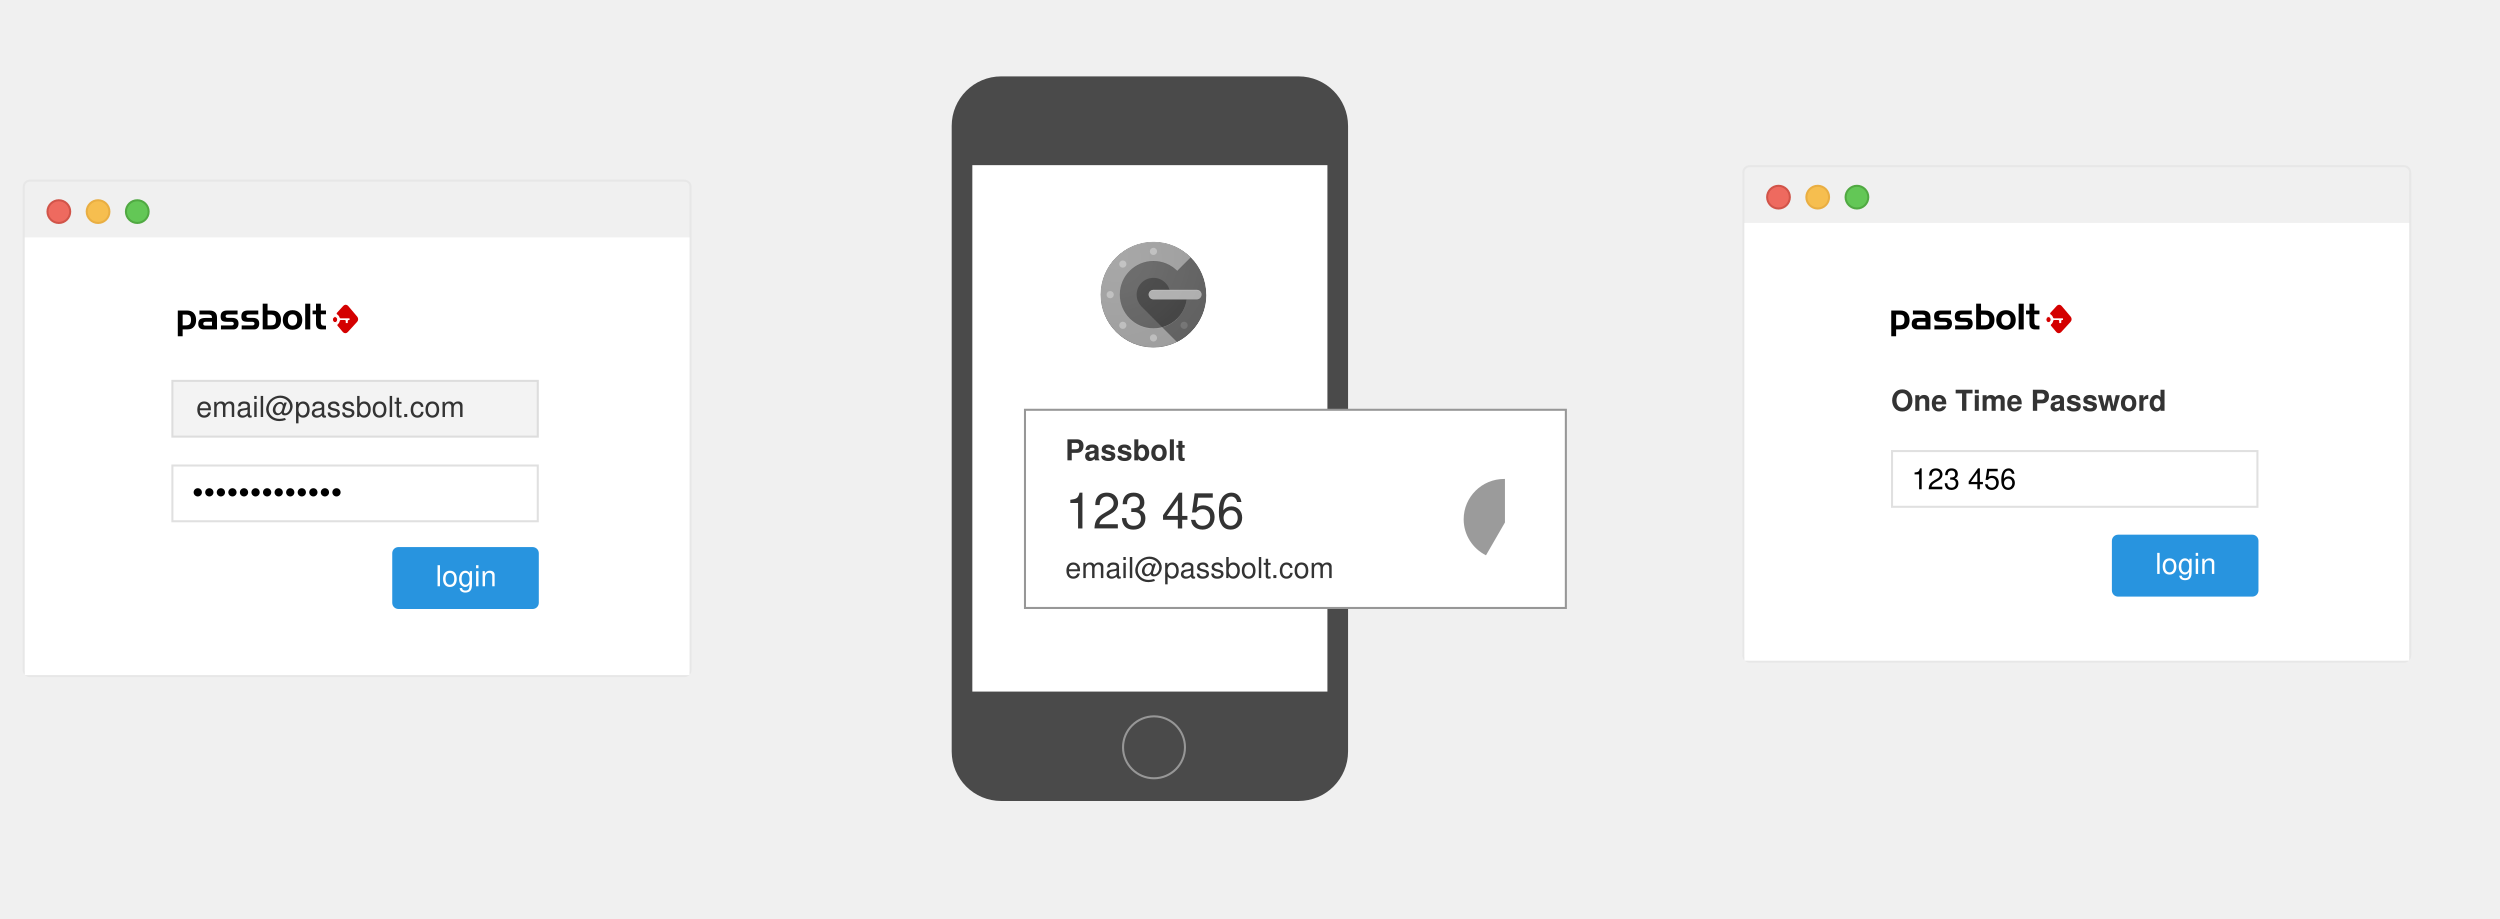
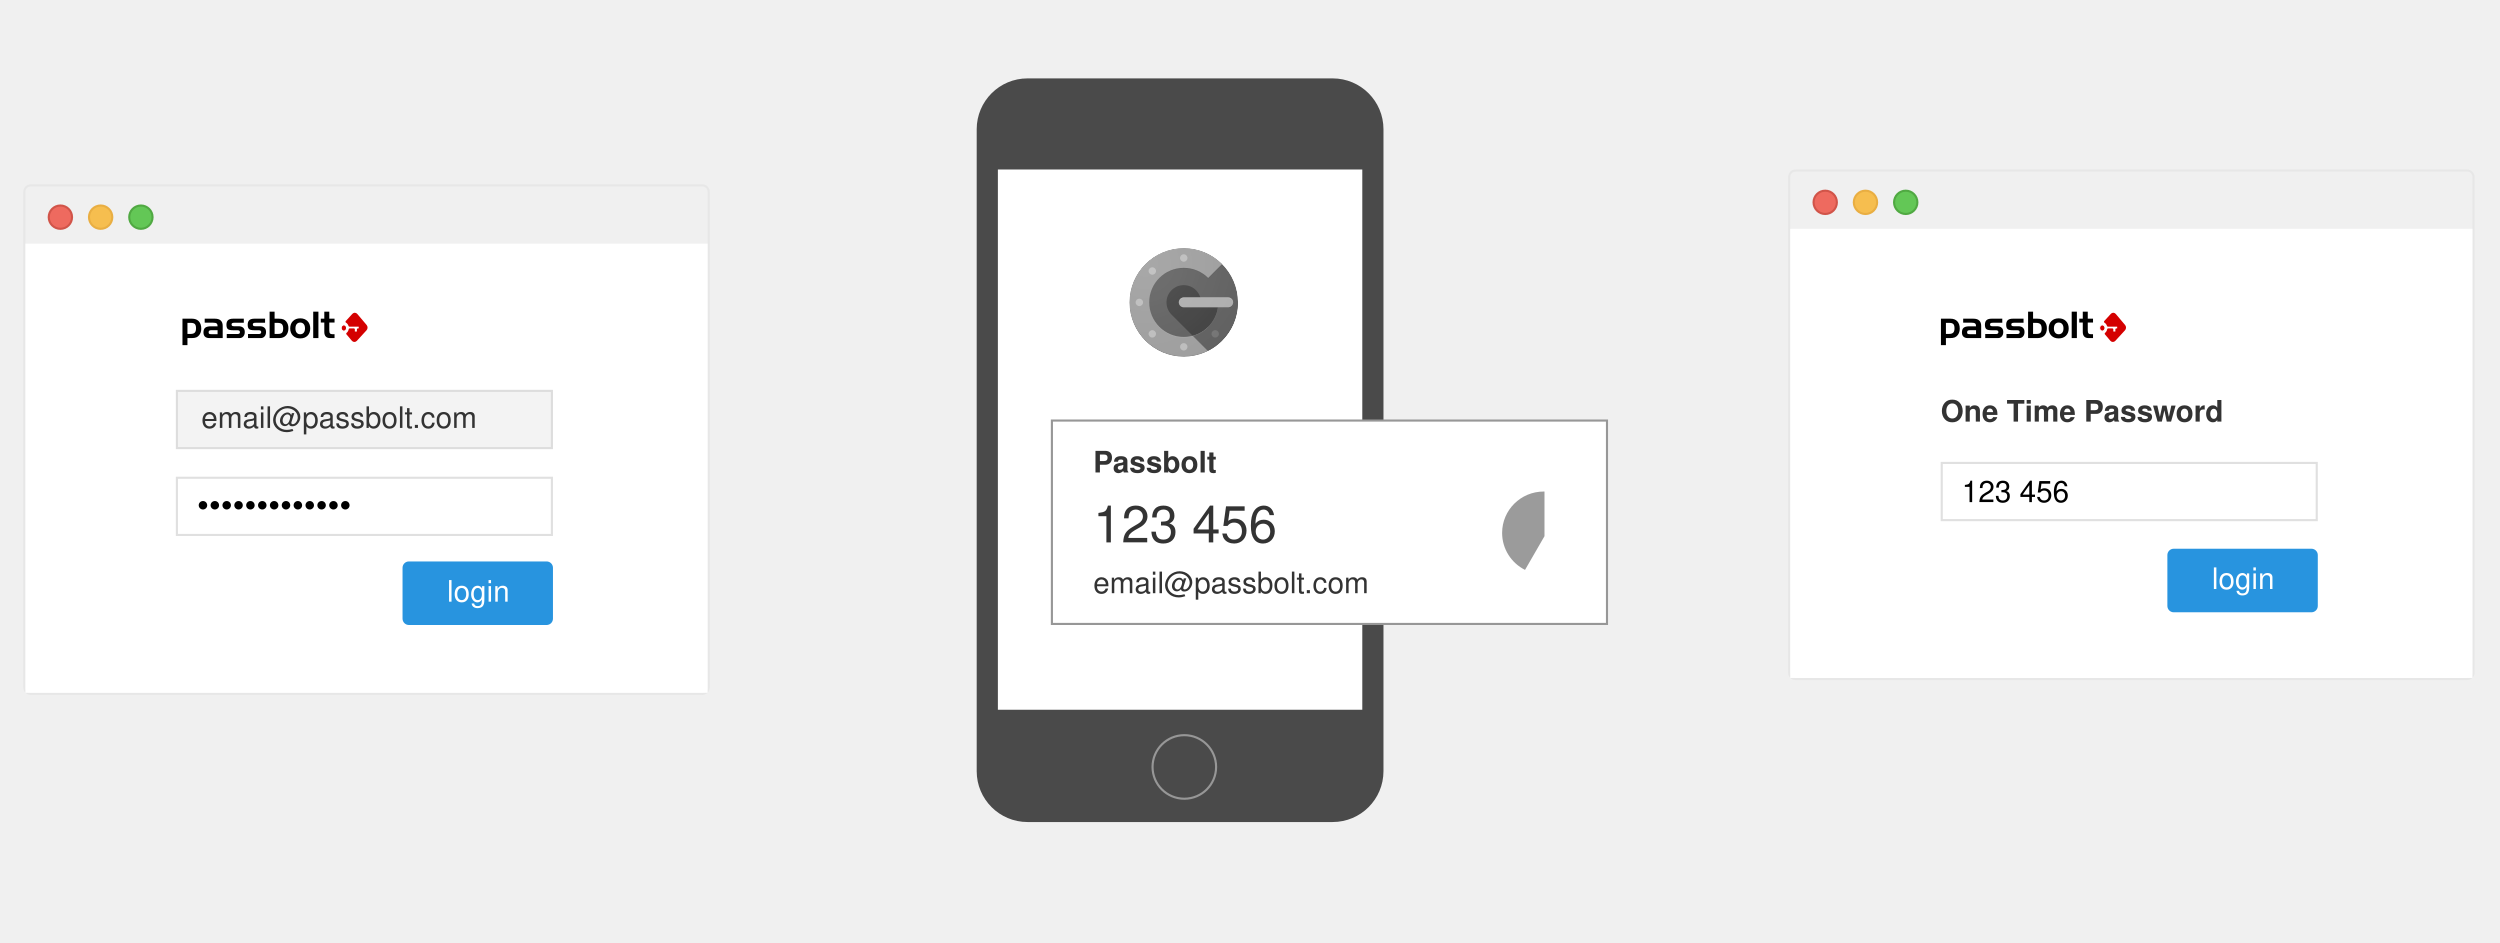
- <svg xmlns="http://www.w3.org/2000/svg" xmlns:xlink="http://www.w3.org/1999/xlink" viewBox="0 0 1211 445" version="1.1">
+ <svg xmlns="http://www.w3.org/2000/svg" xmlns:xlink="http://www.w3.org/1999/xlink" viewBox="0 0 1180 445" version="1.1">
  <defs>
    <circle id="path-1" cx="25.623" cy="25.623" r="25.623" />
    <circle id="path-3" cx="25.623" cy="25.623" r="25.623" />
    <circle id="path-5" cx="25.623" cy="25.623" r="25.623" />
    <circle id="path-7" cx="25.623" cy="25.623" r="25.623" />
    <circle id="path-9" cx="25.623" cy="25.623" r="25.623" />
    <circle id="path-11" cx="25.623" cy="25.623" r="25.623" />
    <circle id="path-13" cx="25.623" cy="25.623" r="25.623" />
    <circle id="path-15" cx="25.623" cy="25.623" r="25.623" />
    <circle id="path-17" cx="25.623" cy="25.623" r="25.623" />
    <circle id="path-19" cx="25.623" cy="25.623" r="25.623" />
    <circle id="path-21" cx="25.623" cy="25.623" r="25.623" />
    <circle id="path-23" cx="25.623" cy="25.623" r="25.623" />
    <circle id="path-25" cx="25.623" cy="25.623" r="25.623" />
    <circle id="path-27" cx="25.623" cy="25.623" r="25.623" />
    <circle id="path-29" cx="25.623" cy="25.623" r="25.623" />
    <circle id="path-31" cx="25.623" cy="25.623" r="25.623" />
    <circle id="path-33" cx="25.623" cy="25.623" r="25.623" />
    <radialGradient cx="14.664%" cy="14.553%" fx="14.664%" fy="14.553%" r="99.827%" id="radialGradient-35">
      <stop stop-color="#FFFFFF" stop-opacity="0.1" offset="0%" />
      <stop stop-color="#FFFFFF" stop-opacity="0" offset="100%" />
    </radialGradient>
  </defs>
  <g id="Artboard" stroke="none" stroke-width="1" fill="none" fill-rule="evenodd">
    <rect id="Rectangle" stroke="#E7E7E7" fill="#F0F0F0" fill-rule="nonzero" x="11.5" y="87.5" width="323" height="240" rx="3" />
    <rect id="Rectangle-2" fill="#FFFFFF" fill-rule="nonzero" x="12" y="115" width="322" height="212" />
    <circle id="Oval" stroke="#D15449" fill="#EE6A5F" fill-rule="nonzero" cx="28.5" cy="102.5" r="5.5" />
    <circle id="Oval" stroke="#E9AE42" fill="#F6BE4F" fill-rule="nonzero" cx="47.5" cy="102.5" r="5.5" />
    <circle id="Oval" stroke="#50A942" fill="#63C756" fill-rule="nonzero" cx="66.5" cy="102.5" r="5.5" />
    <rect id="Rectangle-3" stroke="#DDDDDD" fill="#F3F3F3" fill-rule="nonzero" x="83.5" y="184.5" width="177" height="27" />
    <text id="email@passbolt.com" font-family="Helvetica" font-size="14" font-weight="normal" fill="#333333">
      <tspan x="95" y="202">email@passbolt.com</tspan>
    </text>
    <rect id="Rectangle-3" stroke="#E0E0E0" fill="#FFFFFF" fill-rule="nonzero" x="83.5" y="225.5" width="177" height="27" />
    <text id="•••••••••••••" font-family="Helvetica" font-size="16" font-weight="normal" fill="#000000">
      <tspan x="93" y="244">•••••••••••••</tspan>
    </text>
    <rect id="Rectangle-3" fill="#2894DF" fill-rule="nonzero" x="190" y="265" width="71" height="30" rx="3" />
    <rect id="Rectangle-4" fill="#4A4A4A" fill-rule="nonzero" x="461" y="37" width="192" height="351" rx="24" />
    <rect id="Rectangle-5" fill="#FFFFFF" fill-rule="nonzero" x="471" y="80" width="172" height="255" />
    <circle id="Oval-2" stroke="#979797" fill="#4A4A4A" fill-rule="nonzero" cx="559" cy="362" r="15" />
    <text id="login" font-family="Helvetica" font-size="14" font-weight="normal" fill="#FFFFFF">
      <tspan x="211" y="284">login</tspan>
    </text>
    <rect id="Rectangle" stroke="#E7E7E7" fill="#F0F0F0" fill-rule="nonzero" x="844.5" y="80.5" width="323" height="240" rx="3" />
    <rect id="Rectangle-2" fill="#FFFFFF" fill-rule="nonzero" x="845" y="108" width="322" height="212" />
    <circle id="Oval" stroke="#D15449" fill="#EE6A5F" fill-rule="nonzero" cx="861.5" cy="95.5" r="5.5" />
    <circle id="Oval" stroke="#E9AE42" fill="#F6BE4F" fill-rule="nonzero" cx="880.5" cy="95.5" r="5.5" />
    <circle id="Oval" stroke="#50A942" fill="#63C756" fill-rule="nonzero" cx="899.5" cy="95.5" r="5.5" />
    <rect id="Rectangle-3" stroke="#E0E0E0" fill="#FFFFFF" fill-rule="nonzero" x="916.5" y="218.5" width="177" height="27" />
    <text id="123-456" font-family="Helvetica" font-size="14" font-weight="normal" fill="#000000">
      <tspan x="926" y="237">123 456</tspan>
    </text>
    <rect id="Rectangle-3" fill="#2894DF" fill-rule="nonzero" x="1023" y="259" width="71" height="30" rx="3" />
    <text id="login" font-family="Helvetica" font-size="14" font-weight="normal" fill="#FFFFFF">
      <tspan x="1044" y="278">login</tspan>
    </text>
    <g id="authenticator" transform="translate(531, 115)">
      <g id="logo_authenticator_24dp">
        <g id="Group" transform="translate(2.113208, 2.113208)">
          <g id="Clipped">
            <g id="Oval-Clipped">
              <mask id="mask-2" fill="white">
                <use xlink:href="#path-1" />
              </mask>
              <g id="path-1" />
              <circle id="Oval" fill="#616161" fill-rule="nonzero" mask="url(#mask-2)" cx="25.623" cy="25.623" r="25.623" />
            </g>
            <g id="Group-Clipped">
              <mask id="mask-4" fill="white">
                <use xlink:href="#path-3" />
              </mask>
              <g id="path-3" />
              <g id="Group" mask="url(#mask-4)">
                <g transform="translate(-2.641509, -2.641509)">
                  <g transform="translate(0.312178, 0.312178)">
                    <path d="M27.952,44.257 C18.946,44.257 11.647,36.958 11.647,27.952 C11.647,18.946 18.946,11.647 27.952,11.647 C32.453,11.647 36.53,13.472 39.482,16.422 L46.071,9.833 C41.433,5.197 35.027,2.329 27.952,2.329 C13.801,2.329 2.329,13.801 2.329,27.952 C2.329,42.103 13.801,53.575 27.952,53.575 C35.027,53.575 41.433,50.707 46.071,46.071 L39.482,39.482 C36.53,42.432 32.453,44.257 27.952,44.257 Z" id="Shape" fill="#9E9E9E" fill-rule="nonzero" />
                  </g>
                </g>
              </g>
            </g>
            <g id="Shape-Clipped">
              <mask id="mask-6" fill="white">
                <use xlink:href="#path-5" />
              </mask>
              <g id="path-5" />
              <path d="M41.928,25.623 L33.775,25.623 C33.775,21.121 30.124,17.47 25.623,17.47 C21.121,17.47 17.47,21.121 17.47,25.623 C17.47,27.815 18.338,29.804 19.747,31.271 C19.747,31.271 19.747,31.271 19.747,31.271 L19.741,31.277 L29.836,41.372 L29.839,41.375 C36.801,39.517 41.928,33.17 41.928,25.623 Z" id="Shape" fill="#424242" fill-rule="nonzero" mask="url(#mask-6)" />
            </g>
            <g id="Shape-Clipped">
              <mask id="mask-8" fill="white">
                <use xlink:href="#path-7" />
              </mask>
              <g id="path-7" />
              <path d="M51.245,25.623 L41.928,25.623 C41.928,33.17 36.798,39.517 29.839,41.375 L37.033,48.569 C45.457,44.374 51.245,35.674 51.245,25.623 Z" id="Shape" fill="#616161" fill-rule="nonzero" mask="url(#mask-8)" />
            </g>
            <g id="Shape-Clipped">
              <mask id="mask-10" fill="white">
                <use xlink:href="#path-9" />
              </mask>
              <g id="path-9" />
              <path d="M25.623,50.954 C11.521,50.954 0.082,39.561 0.003,25.477 C0.003,25.527 0,25.573 0,25.623 C0,39.773 11.472,51.245 25.623,51.245 C39.773,51.245 51.245,39.773 51.245,25.623 C51.245,25.573 51.242,25.527 51.242,25.477 C51.164,39.561 39.724,50.954 25.623,50.954 Z" id="Shape" fill-opacity="0.1" fill="#212121" fill-rule="nonzero" mask="url(#mask-10)" />
            </g>
            <g id="Shape-Clipped">
              <mask id="mask-12" fill="white">
                <use xlink:href="#path-11" />
              </mask>
              <g id="path-11" />
              <path d="M29.839,41.375 L30.066,41.602 C36.908,39.669 41.928,33.379 41.928,25.914 L41.928,25.623 C41.928,33.17 36.798,39.517 29.839,41.375 Z" id="Shape" fill-opacity="0.05" fill="#FFFFFF" fill-rule="nonzero" mask="url(#mask-12)" />
            </g>
            <g id="Group-Clipped">
              <mask id="mask-14" fill="white">
                <use xlink:href="#path-13" />
              </mask>
              <g id="path-13" />
              <g id="Group" mask="url(#mask-14)">
                <g transform="translate(20.60377, 20.60377)">
                  <g transform="translate(0.360206, 0.360206)">
                    <g>
                      <path d="M25.623,2.329 L4.659,2.329 C3.372,2.329 2.329,3.372 2.329,4.659 C2.329,5.946 3.372,6.988 4.659,6.988 L25.623,6.988 C26.91,6.988 27.952,5.946 27.952,4.659 C27.952,3.372 26.91,2.329 25.623,2.329 Z" id="Shape" fill="#9E9E9E" fill-rule="nonzero" />
                    </g>
                    <path d="M25.623,2.329 L4.659,2.329 C3.372,2.329 2.329,3.372 2.329,4.659 C2.329,5.946 3.372,6.988 4.659,6.988 L25.623,6.988 C26.91,6.988 27.952,5.946 27.952,4.659 C27.952,3.372 26.91,2.329 25.623,2.329 Z" id="Shape" fill="#BDBDBD" fill-rule="nonzero" opacity="0.5" />
                  </g>
                </g>
              </g>
            </g>
            <g id="Oval-Clipped">
              <mask id="mask-16" fill="white">
                <use xlink:href="#path-15" />
              </mask>
              <g id="path-15" />
              <circle id="Oval" fill="#BDBDBD" fill-rule="nonzero" mask="url(#mask-16)" cx="4.659" cy="25.623" r="1.747" />
            </g>
            <g id="Oval-Clipped">
              <mask id="mask-18" fill="white">
                <use xlink:href="#path-17" />
              </mask>
              <g id="path-17" />
              <circle id="Oval" fill="#BDBDBD" fill-rule="nonzero" mask="url(#mask-18)" cx="25.623" cy="4.659" r="1.747" />
            </g>
            <g id="Oval-Clipped">
              <mask id="mask-20" fill="white">
                <use xlink:href="#path-19" />
              </mask>
              <g id="path-19" />
              <circle id="Oval" fill="#BDBDBD" fill-rule="nonzero" mask="url(#mask-20)" cx="25.623" cy="46.587" r="1.747" />
            </g>
            <g id="Oval-Clipped">
              <mask id="mask-22" fill="white">
                <use xlink:href="#path-21" />
              </mask>
              <g id="path-21" />
              <circle id="Oval" fill="#BDBDBD" fill-rule="nonzero" mask="url(#mask-22)" cx="10.773" cy="10.799" r="1.747" />
            </g>
            <g id="Oval-Clipped">
              <mask id="mask-24" fill="white">
                <use xlink:href="#path-23" />
              </mask>
              <g id="path-23" />
              <circle id="Oval" fill="#BDBDBD" fill-rule="nonzero" mask="url(#mask-24)" cx="10.773" cy="40.472" r="1.747" />
            </g>
            <g id="Oval-Clipped">
              <mask id="mask-26" fill="white">
                <use xlink:href="#path-25" />
              </mask>
              <g id="path-25" />
              <circle id="Oval" fill="#757575" fill-rule="nonzero" mask="url(#mask-26)" cx="40.472" cy="40.472" r="1.747" />
            </g>
            <g id="Shape-Clipped">
              <mask id="mask-28" fill="white">
                <use xlink:href="#path-27" />
              </mask>
              <g id="path-27" />
              <path d="M25.623,23.584 L46.587,23.584 C47.824,23.584 48.834,24.551 48.907,25.768 C48.91,25.719 48.916,25.672 48.916,25.623 C48.916,24.336 47.874,23.293 46.587,23.293 L25.623,23.293 C24.336,23.293 23.293,24.336 23.293,25.623 C23.293,25.672 23.296,25.719 23.302,25.768 C23.375,24.551 24.385,23.584 25.623,23.584 Z" id="Shape" fill-opacity="0.2" fill="#FFFFFF" fill-rule="nonzero" mask="url(#mask-28)" />
            </g>
            <g id="Shape-Clipped">
              <mask id="mask-30" fill="white">
                <use xlink:href="#path-29" />
              </mask>
              <g id="path-29" />
              <path d="M48.907,25.768 C48.832,26.985 47.821,27.952 46.587,27.952 L25.623,27.952 C24.385,27.952 23.375,26.985 23.302,25.768 C23.296,25.818 23.293,25.864 23.293,25.914 C23.293,27.201 24.336,28.243 25.623,28.243 L46.587,28.243 C47.874,28.243 48.916,27.201 48.916,25.914 C48.916,25.864 48.913,25.818 48.907,25.768 Z" id="Shape" fill-opacity="0.2" fill="#212121" fill-rule="nonzero" mask="url(#mask-30)" />
            </g>
            <g id="Shape-Clipped">
              <mask id="mask-32" fill="white">
                <use xlink:href="#path-31" />
              </mask>
              <g id="path-31" />
              <path d="M25.623,9.608 C30.124,9.608 34.2,11.434 37.153,14.384 L43.885,7.649 C43.835,7.599 43.789,7.55 43.739,7.503 L37.153,14.092 C34.2,11.143 30.124,9.317 25.623,9.317 C16.617,9.317 9.317,16.617 9.317,25.623 C9.317,25.672 9.32,25.719 9.32,25.768 C9.399,16.829 16.666,9.608 25.623,9.608 Z" id="Shape" fill-opacity="0.1" fill="#212121" fill-rule="nonzero" mask="url(#mask-32)" />
            </g>
            <g id="Shape-Clipped">
              <mask id="mask-34" fill="white">
                <use xlink:href="#path-33" />
              </mask>
              <g id="path-33" />
              <path d="M25.623,41.928 C16.666,41.928 9.399,34.707 9.32,25.768 C9.32,25.818 9.317,25.864 9.317,25.914 C9.317,34.92 16.617,42.219 25.623,42.219 C27.163,42.219 28.651,42.001 30.063,41.602 L29.836,41.375 C28.494,41.733 27.081,41.928 25.623,41.928 Z M25.623,0 C11.472,0 0,11.472 0,25.623 C0,25.672 0.003,25.719 0.003,25.768 C0.082,11.685 11.521,0.291 25.623,0.291 C32.625,0.291 38.97,3.101 43.593,7.652 L43.742,7.503 C39.104,2.868 32.698,0 25.623,0 Z" id="Shape" fill-opacity="0.1" fill="#FFFFFF" fill-rule="nonzero" mask="url(#mask-34)" />
            </g>
          </g>
          <circle id="Oval" fill="url(#radialGradient-35)" fill-rule="nonzero" cx="25.623" cy="25.623" r="25.623" />
        </g>
        <rect id="Rectangle-path" x="0" y="0" width="56" height="56" />
      </g>
    </g>
    <rect id="Rectangle-6" stroke="#979797" fill="#FFFFFF" fill-rule="nonzero" x="496.5" y="198.5" width="262" height="96" />
    <text id="email@passbolt.com" font-family="Helvetica" font-size="14" font-weight="normal" fill="#333333">
      <tspan x="516" y="280">email@passbolt.com</tspan>
    </text>
    <text id="Passbolt" font-family="Helvetica-Bold, Helvetica" font-size="14" font-weight="bold" fill="#333333">
      <tspan x="516" y="223">Passbolt</tspan>
    </text>
    <text id="One-Time-Password" font-family="Helvetica-Bold, Helvetica" font-size="14" font-weight="bold" fill="#333333">
      <tspan x="916" y="199">One Time Password</tspan>
    </text>
    <text id="123-456" font-family="Helvetica" font-size="24" font-weight="normal" fill="#333333">
      <tspan x="516" y="256">123 456</tspan>
    </text>
    <path d="M719.812,268.991 C713.399,265.775 709,259.167 709,251.536 C709,240.747 717.794,232 728.643,232 C728.762,232 728.881,232.001 729,232.003 L729,253.077 L719.812,268.991 Z" id="Combined-Shape" fill="#9B9B9B" fill-rule="nonzero" />
    <g id="logo" transform="translate(86, 147)" fill-rule="nonzero">
      <g id="Group" transform="translate(75, 1)" fill="#D40000">
        <path d="M6.492,0.119 C6.451,0.118 6.411,0.122 6.37,0.125 C6.117,0.149 5.869,0.273 5.671,0.49 L2.574,3.871 C3.223,4.244 3.73,4.893 3.978,5.688 L8.291,5.688 C8.581,5.688 8.812,5.967 8.812,6.309 L8.812,6.882 C8.812,7.224 8.581,7.498 8.291,7.498 L7.956,7.498 L7.956,8.37 C7.956,8.707 7.725,8.979 7.439,8.979 L6.502,8.979 C6.216,8.979 5.985,8.707 5.985,8.37 L5.985,7.498 L4.079,7.498 C3.924,8.325 3.499,9.036 2.914,9.499 L5.468,12.522 C5.9,13.033 6.61,13.042 7.064,12.546 L11.635,7.551 C12.089,7.055 12.107,6.246 11.676,5.735 L7.267,0.514 C7.054,0.262 6.775,0.128 6.492,0.119 Z" id="rect3105" stroke="#D40000" stroke-linejoin="round" />
        <path d="M2.581,6.815 C2.581,7.63 2.009,8.292 1.303,8.292 C0.597,8.292 0.024,7.63 0.024,6.815 C0.024,5.999 0.597,5.338 1.303,5.338 C2.009,5.338 2.581,5.999 2.581,6.815 Z" id="path3107" stroke="#FFFFFF" stroke-width="0.5" transform="translate(1.302581, 6.814624) scale(-1, 1) translate(-1.302581, -6.814624) " />
      </g>
      <g id="Group" fill="#000000">
        <path d="M2.476,5.396 L2.476,10.612 L3.912,10.612 C4.864,10.612 5.538,10.406 5.934,9.993 C6.33,9.58 6.528,8.893 6.528,7.932 C6.528,7.005 6.346,6.352 5.983,5.973 C5.62,5.588 4.99,5.396 4.093,5.396 L2.476,5.396 M0.124,3.42 L4.655,3.42 C6.019,3.42 7.084,3.832 7.848,4.658 C8.613,5.484 8.996,6.634 8.996,8.11 C8.996,8.715 8.916,9.272 8.756,9.781 C8.597,10.284 8.355,10.745 8.03,11.164 C7.645,11.667 7.183,12.029 6.644,12.249 C6.104,12.464 5.389,12.572 4.498,12.572 L2.476,12.572 L2.476,15.888 L0.124,15.888 L0.124,3.42" id="path3039" />
        <path d="M13.749,10.731 L16.695,10.731 L16.695,8.84 L13.923,8.84 C13.372,8.84 12.993,8.916 12.784,9.069 C12.575,9.221 12.47,9.487 12.47,9.866 C12.47,10.188 12.553,10.414 12.718,10.544 C12.888,10.669 13.232,10.731 13.749,10.731 M10.621,3.42 L15.441,3.42 C16.657,3.42 17.573,3.708 18.189,4.285 C18.805,4.856 19.114,5.707 19.114,6.838 L19.114,12.572 L12.792,12.572 C11.906,12.572 11.224,12.343 10.745,11.885 C10.272,11.427 10.035,10.776 10.035,9.934 C10.035,8.893 10.308,8.147 10.852,7.694 C11.403,7.242 12.313,7.016 13.584,7.016 L16.679,7.016 L16.679,6.787 C16.679,6.244 16.522,5.862 16.209,5.642 C15.9,5.421 15.347,5.311 14.55,5.311 L10.621,5.311 L10.621,3.42" id="path3041" />
        <path d="M21.028,10.663 L25.988,10.663 C26.428,10.663 26.747,10.593 26.945,10.451 C27.149,10.31 27.251,10.084 27.251,9.773 C27.251,9.462 27.149,9.235 26.945,9.094 C26.742,8.947 26.423,8.874 25.988,8.873 L23.958,8.873 C22.753,8.874 21.939,8.684 21.515,8.305 C21.091,7.926 20.88,7.253 20.88,6.286 C20.88,5.303 21.135,4.579 21.647,4.115 C22.159,3.651 22.951,3.42 24.024,3.42 L29.075,3.42 L29.075,5.328 L24.923,5.328 C24.247,5.328 23.807,5.39 23.603,5.515 C23.399,5.633 23.298,5.848 23.298,6.159 C23.298,6.442 23.386,6.651 23.562,6.787 C23.743,6.917 24.027,6.982 24.412,6.982 L26.541,6.982 C27.515,6.982 28.258,7.217 28.769,7.686 C29.281,8.15 29.537,8.823 29.537,9.705 C29.537,10.553 29.308,11.243 28.852,11.774 C28.401,12.306 27.817,12.572 27.102,12.572 L21.028,12.572 L21.028,10.663" id="path3043" />
        <path d="M31.064,10.663 L36.023,10.663 C36.464,10.663 36.783,10.593 36.981,10.451 C37.184,10.31 37.286,10.084 37.286,9.773 C37.286,9.462 37.184,9.235 36.981,9.094 C36.777,8.947 36.458,8.874 36.023,8.873 L33.993,8.873 C32.788,8.874 31.974,8.684 31.55,8.305 C31.127,7.926 30.915,7.253 30.915,6.286 C30.915,5.303 31.171,4.579 31.683,4.115 C32.194,3.651 32.986,3.42 34.059,3.42 L39.11,3.42 L39.11,5.328 L34.959,5.328 C34.282,5.328 33.842,5.39 33.638,5.515 C33.435,5.633 33.333,5.848 33.333,6.159 C33.333,6.442 33.421,6.651 33.597,6.787 C33.779,6.917 34.062,6.982 34.447,6.982 L36.576,6.982 C37.55,6.982 38.293,7.217 38.805,7.686 C39.316,8.15 39.572,8.823 39.572,9.705 C39.572,10.553 39.344,11.243 38.887,11.774 C38.436,12.306 37.853,12.572 37.138,12.572 L31.064,12.572 L31.064,10.663" id="path3045" />
        <path d="M43.608,0.103 L43.608,3.42 L45.63,3.42 C46.521,3.42 47.236,3.53 47.775,3.75 C48.315,3.965 48.777,4.324 49.162,4.828 C49.487,5.246 49.729,5.71 49.888,6.219 C50.048,6.722 50.127,7.276 50.127,7.881 C50.127,9.351 49.745,10.502 48.98,11.333 C48.216,12.159 47.151,12.572 45.787,12.572 L41.256,12.572 L41.256,0.103 L43.608,0.103 M45.044,5.396 L43.608,5.396 L43.608,10.612 L45.225,10.612 C46.122,10.612 46.752,10.42 47.115,10.036 C47.478,9.645 47.66,8.987 47.66,8.059 C47.66,7.104 47.459,6.422 47.057,6.015 C46.661,5.602 45.99,5.396 45.044,5.396" id="path3047" />
        <path d="M53.445,8 C53.445,8.871 53.643,9.549 54.039,10.036 C54.435,10.522 54.988,10.765 55.698,10.765 C56.402,10.765 56.955,10.522 57.357,10.036 C57.759,9.549 57.959,8.871 57.959,8 C57.959,7.129 57.759,6.453 57.357,5.973 C56.961,5.486 56.408,5.243 55.698,5.243 C54.994,5.243 54.441,5.486 54.039,5.973 C53.643,6.459 53.445,7.135 53.445,8 M60.427,8 C60.427,9.436 60.001,10.584 59.148,11.444 C58.3,12.297 57.156,12.724 55.715,12.724 C54.273,12.724 53.123,12.295 52.265,11.435 C51.407,10.576 50.978,9.43 50.978,8 C50.978,6.564 51.407,5.416 52.265,4.556 C53.123,3.691 54.273,3.258 55.715,3.258 C57.145,3.258 58.287,3.691 59.14,4.556 C59.998,5.416 60.427,6.564 60.427,8" id="path3049" />
        <polyline id="path3051" points="64.289 12.572 61.838 12.572 61.838 0.103 64.289 0.103 64.289 12.572" />
        <path d="M65.412,3.42 L67.07,3.42 L67.07,0.103 L69.423,0.103 L69.423,3.42 L71.907,3.42 L71.907,5.243 L69.423,5.243 L69.423,8.941 C69.423,9.62 69.535,10.092 69.761,10.358 C69.986,10.618 70.38,10.748 70.941,10.748 L71.907,10.748 L71.907,12.572 L69.761,12.572 C68.892,12.572 68.226,12.326 67.764,11.834 C67.302,11.336 67.07,10.626 67.07,9.705 L67.07,5.243 L65.412,5.243 L65.412,3.42" id="path3053" />
      </g>
    </g>
    <g id="logo" transform="translate(916, 147)" fill-rule="nonzero">
      <g id="Group" transform="translate(75, 1)" fill="#D40000">
        <path d="M6.492,0.119 C6.451,0.118 6.411,0.122 6.37,0.125 C6.117,0.149 5.869,0.273 5.671,0.49 L2.574,3.871 C3.223,4.244 3.73,4.893 3.978,5.688 L8.291,5.688 C8.581,5.688 8.812,5.967 8.812,6.309 L8.812,6.882 C8.812,7.224 8.581,7.498 8.291,7.498 L7.956,7.498 L7.956,8.37 C7.956,8.707 7.725,8.979 7.439,8.979 L6.502,8.979 C6.216,8.979 5.985,8.707 5.985,8.37 L5.985,7.498 L4.079,7.498 C3.924,8.325 3.499,9.036 2.914,9.499 L5.468,12.522 C5.9,13.033 6.61,13.042 7.064,12.546 L11.635,7.551 C12.089,7.055 12.107,6.246 11.676,5.735 L7.267,0.514 C7.054,0.262 6.775,0.128 6.492,0.119 Z" id="rect3105" stroke="#D40000" stroke-linejoin="round" />
        <path d="M2.581,6.815 C2.581,7.63 2.009,8.292 1.303,8.292 C0.597,8.292 0.024,7.63 0.024,6.815 C0.024,5.999 0.597,5.338 1.303,5.338 C2.009,5.338 2.581,5.999 2.581,6.815 Z" id="path3107" stroke="#FFFFFF" stroke-width="0.5" transform="translate(1.302581, 6.814624) scale(-1, 1) translate(-1.302581, -6.814624) " />
      </g>
      <g id="Group" fill="#000000">
        <path d="M2.476,5.396 L2.476,10.612 L3.912,10.612 C4.864,10.612 5.538,10.406 5.934,9.993 C6.33,9.58 6.528,8.893 6.528,7.932 C6.528,7.005 6.346,6.352 5.983,5.973 C5.62,5.588 4.99,5.396 4.093,5.396 L2.476,5.396 M0.124,3.42 L4.655,3.42 C6.019,3.42 7.084,3.832 7.848,4.658 C8.613,5.484 8.996,6.634 8.996,8.11 C8.996,8.715 8.916,9.272 8.756,9.781 C8.597,10.284 8.355,10.745 8.03,11.164 C7.645,11.667 7.183,12.029 6.644,12.249 C6.104,12.464 5.389,12.572 4.498,12.572 L2.476,12.572 L2.476,15.888 L0.124,15.888 L0.124,3.42" id="path3039" />
        <path d="M13.749,10.731 L16.695,10.731 L16.695,8.84 L13.923,8.84 C13.372,8.84 12.993,8.916 12.784,9.069 C12.575,9.221 12.47,9.487 12.47,9.866 C12.47,10.188 12.553,10.414 12.718,10.544 C12.888,10.669 13.232,10.731 13.749,10.731 M10.621,3.42 L15.441,3.42 C16.657,3.42 17.573,3.708 18.189,4.285 C18.805,4.856 19.114,5.707 19.114,6.838 L19.114,12.572 L12.792,12.572 C11.906,12.572 11.224,12.343 10.745,11.885 C10.272,11.427 10.035,10.776 10.035,9.934 C10.035,8.893 10.308,8.147 10.852,7.694 C11.403,7.242 12.313,7.016 13.584,7.016 L16.679,7.016 L16.679,6.787 C16.679,6.244 16.522,5.862 16.209,5.642 C15.9,5.421 15.347,5.311 14.55,5.311 L10.621,5.311 L10.621,3.42" id="path3041" />
        <path d="M21.028,10.663 L25.988,10.663 C26.428,10.663 26.747,10.593 26.945,10.451 C27.149,10.31 27.251,10.084 27.251,9.773 C27.251,9.462 27.149,9.235 26.945,9.094 C26.742,8.947 26.423,8.874 25.988,8.873 L23.958,8.873 C22.753,8.874 21.939,8.684 21.515,8.305 C21.091,7.926 20.88,7.253 20.88,6.286 C20.88,5.303 21.135,4.579 21.647,4.115 C22.159,3.651 22.951,3.42 24.024,3.42 L29.075,3.42 L29.075,5.328 L24.923,5.328 C24.247,5.328 23.807,5.39 23.603,5.515 C23.399,5.633 23.298,5.848 23.298,6.159 C23.298,6.442 23.386,6.651 23.562,6.787 C23.743,6.917 24.027,6.982 24.412,6.982 L26.541,6.982 C27.515,6.982 28.258,7.217 28.769,7.686 C29.281,8.15 29.537,8.823 29.537,9.705 C29.537,10.553 29.308,11.243 28.852,11.774 C28.401,12.306 27.817,12.572 27.102,12.572 L21.028,12.572 L21.028,10.663" id="path3043" />
        <path d="M31.064,10.663 L36.023,10.663 C36.464,10.663 36.783,10.593 36.981,10.451 C37.184,10.31 37.286,10.084 37.286,9.773 C37.286,9.462 37.184,9.235 36.981,9.094 C36.777,8.947 36.458,8.874 36.023,8.873 L33.993,8.873 C32.788,8.874 31.974,8.684 31.55,8.305 C31.127,7.926 30.915,7.253 30.915,6.286 C30.915,5.303 31.171,4.579 31.683,4.115 C32.194,3.651 32.986,3.42 34.059,3.42 L39.11,3.42 L39.11,5.328 L34.959,5.328 C34.282,5.328 33.842,5.39 33.638,5.515 C33.435,5.633 33.333,5.848 33.333,6.159 C33.333,6.442 33.421,6.651 33.597,6.787 C33.779,6.917 34.062,6.982 34.447,6.982 L36.576,6.982 C37.55,6.982 38.293,7.217 38.805,7.686 C39.316,8.15 39.572,8.823 39.572,9.705 C39.572,10.553 39.344,11.243 38.887,11.774 C38.436,12.306 37.853,12.572 37.138,12.572 L31.064,12.572 L31.064,10.663" id="path3045" />
        <path d="M43.608,0.103 L43.608,3.42 L45.63,3.42 C46.521,3.42 47.236,3.53 47.775,3.75 C48.315,3.965 48.777,4.324 49.162,4.828 C49.487,5.246 49.729,5.71 49.888,6.219 C50.048,6.722 50.127,7.276 50.127,7.881 C50.127,9.351 49.745,10.502 48.98,11.333 C48.216,12.159 47.151,12.572 45.787,12.572 L41.256,12.572 L41.256,0.103 L43.608,0.103 M45.044,5.396 L43.608,5.396 L43.608,10.612 L45.225,10.612 C46.122,10.612 46.752,10.42 47.115,10.036 C47.478,9.645 47.66,8.987 47.66,8.059 C47.66,7.104 47.459,6.422 47.057,6.015 C46.661,5.602 45.99,5.396 45.044,5.396" id="path3047" />
        <path d="M53.445,8 C53.445,8.871 53.643,9.549 54.039,10.036 C54.435,10.522 54.988,10.765 55.698,10.765 C56.402,10.765 56.955,10.522 57.357,10.036 C57.759,9.549 57.959,8.871 57.959,8 C57.959,7.129 57.759,6.453 57.357,5.973 C56.961,5.486 56.408,5.243 55.698,5.243 C54.994,5.243 54.441,5.486 54.039,5.973 C53.643,6.459 53.445,7.135 53.445,8 M60.427,8 C60.427,9.436 60.001,10.584 59.148,11.444 C58.3,12.297 57.156,12.724 55.715,12.724 C54.273,12.724 53.123,12.295 52.265,11.435 C51.407,10.576 50.978,9.43 50.978,8 C50.978,6.564 51.407,5.416 52.265,4.556 C53.123,3.691 54.273,3.258 55.715,3.258 C57.145,3.258 58.287,3.691 59.14,4.556 C59.998,5.416 60.427,6.564 60.427,8" id="path3049" />
        <polyline id="path3051" points="64.289 12.572 61.838 12.572 61.838 0.103 64.289 0.103 64.289 12.572" />
        <path d="M65.412,3.42 L67.07,3.42 L67.07,0.103 L69.423,0.103 L69.423,3.42 L71.907,3.42 L71.907,5.243 L69.423,5.243 L69.423,8.941 C69.423,9.62 69.535,10.092 69.761,10.358 C69.986,10.618 70.38,10.748 70.941,10.748 L71.907,10.748 L71.907,12.572 L69.761,12.572 C68.892,12.572 68.226,12.326 67.764,11.834 C67.302,11.336 67.07,10.626 67.07,9.705 L67.07,5.243 L65.412,5.243 L65.412,3.42" id="path3053" />
      </g>
    </g>
  </g>
</svg>
